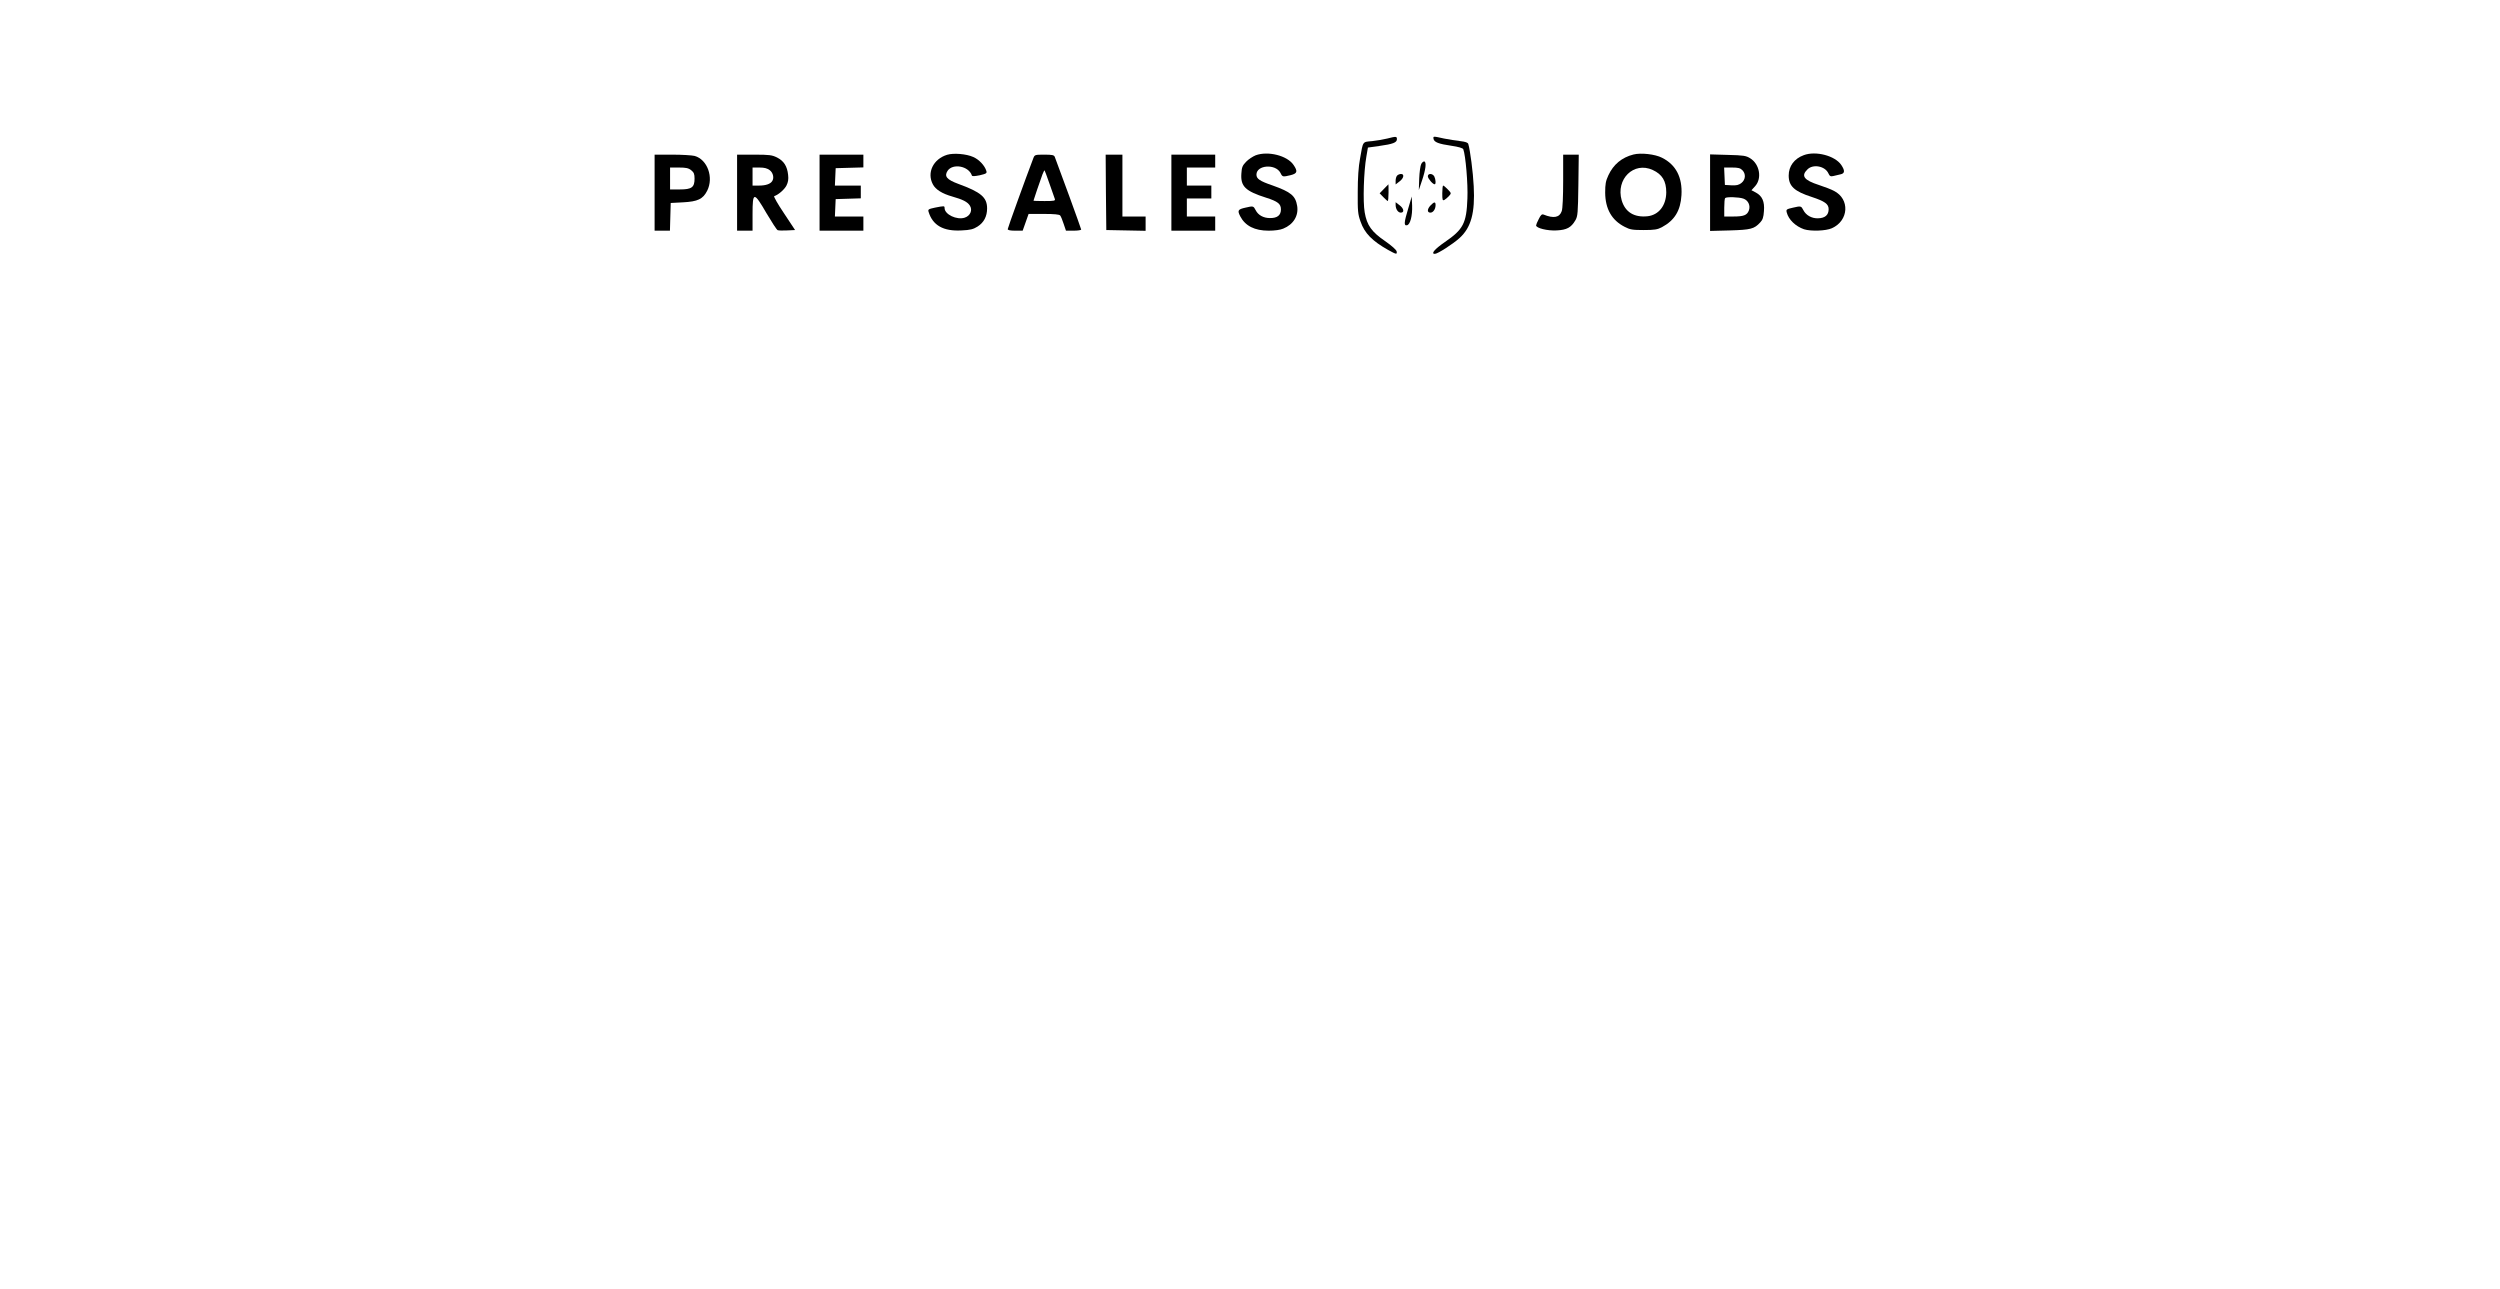
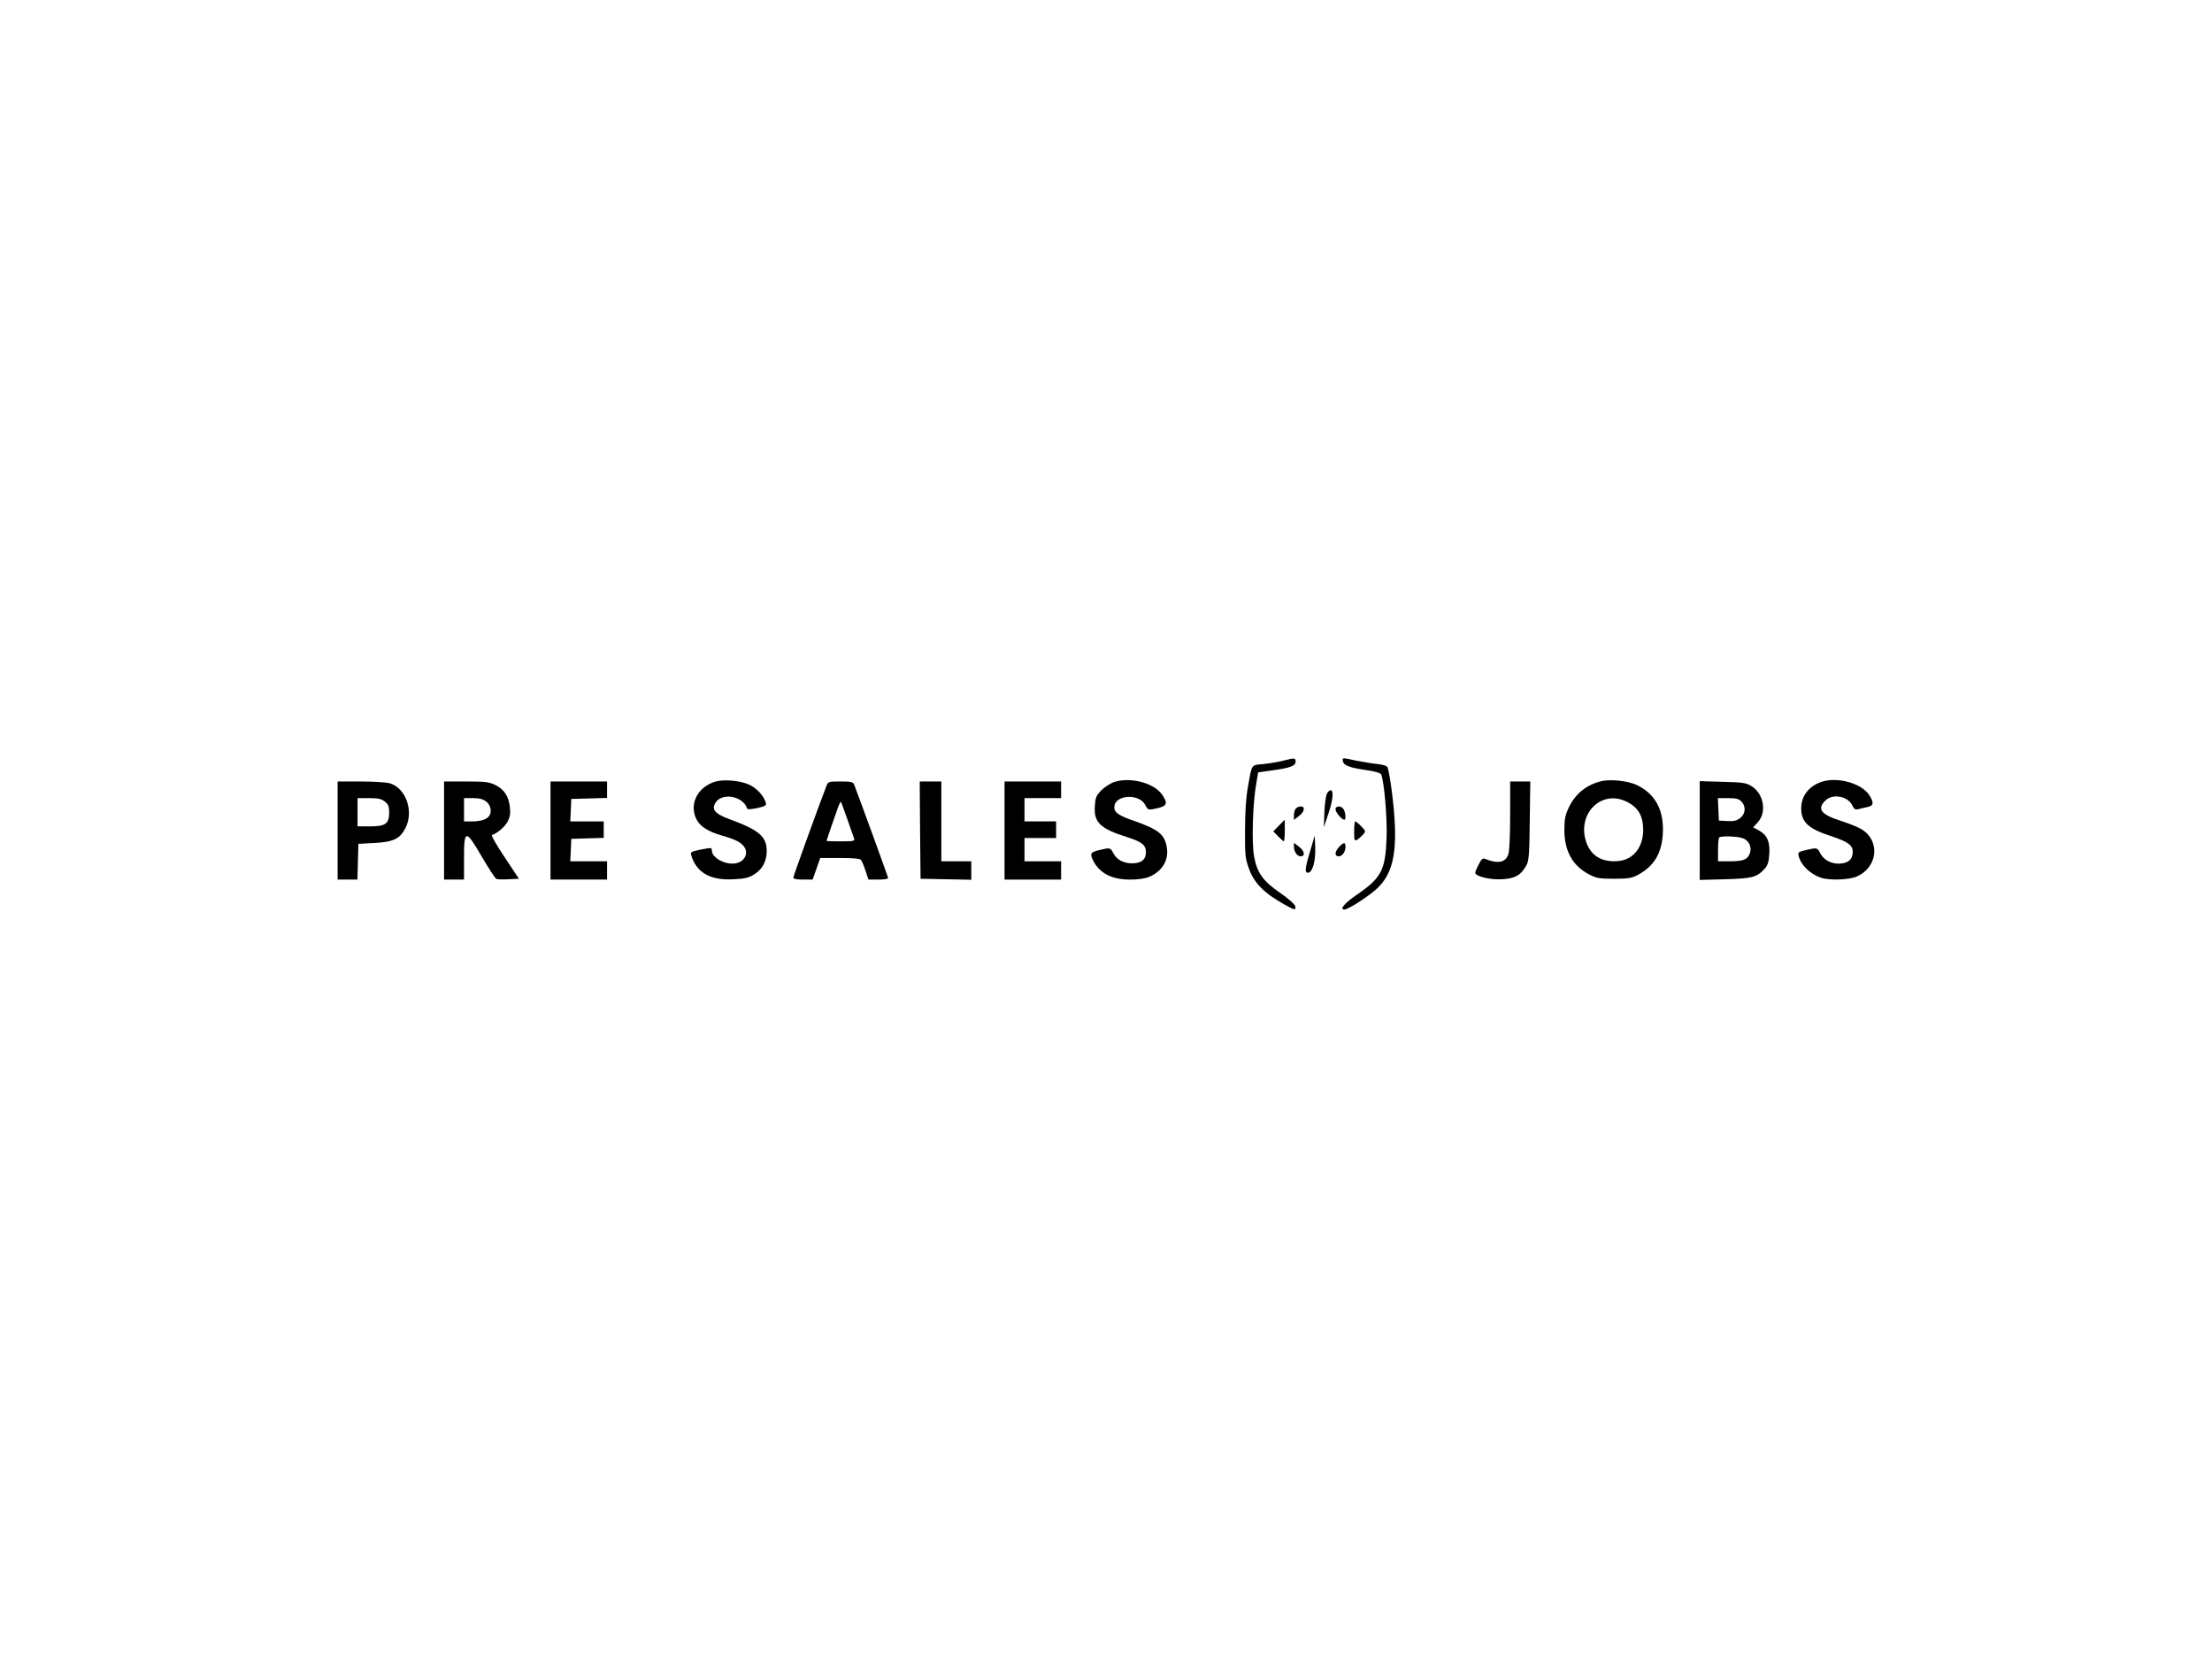
- <svg xmlns="http://www.w3.org/2000/svg" version="1.0" width="351.12pt" height="181pt" viewBox="0 350 1320 1000" preserveAspectRatio="xMidYMid meet" style="padding-top: 0; padding-bottom: 0;">
-   <g transform="translate(0,1000) scale(0.1,-0.1)" fill="#000000" stroke="none">
+ <svg xmlns="http://www.w3.org/2000/svg" version="1.0" width="351.12pt" height="264pt" viewBox="0 0 1320 1000" preserveAspectRatio="xMidYMid meet">
+   <g transform="translate(0,1000) scale(0.1,-0.1)" fill="#000" stroke="none">
    <path d="M7665 5425 c-27 -7 -80 -16 -117 -20 -77 -7 -70 2 -94 -135 -12 -62 -18 -152 -18 -260 -1 -147 1 -172 22 -230 31 -90 91 -150 213 -219 65 -36 71 -37 67 -12 -2 12 -39 45 -88 79 -107 73 -143 124 -160 224 -15 84 -7 321 13 433 l12 70 86 12 c109 15 139 27 139 53 0 22 -5 23 -75 5z" />
    <path d="M8024 5423 c4 -26 40 -40 138 -54 56 -8 89 -18 93 -27 18 -47 37 -269 32 -382 -7 -193 -32 -240 -176 -339 -77 -53 -110 -91 -77 -91 22 0 140 76 191 122 91 82 122 197 111 403 -5 107 -28 282 -42 327 -3 12 -21 18 -62 23 -31 3 -88 13 -126 20 -86 19 -85 19 -82 -2z" />
    <path d="M4250 5299 c-108 -33 -159 -139 -111 -229 21 -41 73 -73 151 -95 81 -23 117 -41 136 -70 23 -35 4 -80 -40 -94 -61 -20 -156 25 -156 75 0 17 -2 17 -74 3 -51 -11 -56 -14 -50 -33 32 -105 115 -152 256 -144 67 3 91 9 124 30 49 31 74 79 74 141 0 86 -48 126 -223 190 -90 33 -111 59 -84 101 40 61 165 38 189 -36 3 -7 21 -6 61 2 51 12 57 16 51 34 -12 41 -57 89 -102 108 -53 24 -152 32 -202 17z" />
    <path d="M6644 5295 c-22 -9 -56 -31 -74 -50 -29 -30 -34 -43 -37 -92 -7 -99 31 -136 192 -187 91 -29 115 -48 115 -91 0 -46 -29 -68 -86 -67 -50 0 -91 23 -110 61 -17 33 -19 34 -78 20 -60 -13 -65 -22 -42 -67 39 -75 112 -112 221 -112 46 0 90 6 113 16 79 32 120 100 108 176 -13 79 -48 108 -191 159 -100 34 -125 52 -125 84 0 75 148 86 186 14 16 -33 18 -33 80 -18 51 13 56 29 22 79 -49 73 -198 110 -294 75z" />
    <path d="M9575 5301 c-90 -23 -155 -77 -194 -161 -21 -45 -25 -69 -25 -135 1 -126 51 -214 151 -265 42 -22 61 -25 148 -25 84 0 107 4 141 22 99 53 145 129 152 249 8 138 -43 236 -151 290 -54 28 -165 40 -222 25z m150 -120 c74 -34 105 -86 105 -174 -1 -102 -58 -175 -145 -185 -104 -11 -174 32 -201 124 -47 164 94 303 241 235z" />
    <path d="M10897 5296 c-74 -27 -117 -86 -117 -158 0 -83 44 -123 181 -167 99 -33 129 -54 129 -94 0 -46 -28 -70 -84 -71 -48 -1 -92 24 -112 63 -17 33 -19 34 -79 20 -53 -12 -56 -14 -50 -38 14 -55 68 -107 134 -130 53 -17 170 -13 216 8 132 59 141 227 16 290 -20 11 -72 31 -115 45 -118 38 -142 71 -91 121 43 44 137 27 163 -30 10 -22 17 -26 38 -21 15 4 39 10 55 13 35 7 37 28 7 73 -49 72 -198 111 -291 76z" />
    <path d="M1980 5005 l0 -295 60 0 59 0 3 108 3 107 95 5 c115 6 155 25 188 90 52 103 2 242 -97 270 -20 5 -98 10 -173 10 l-138 0 0 -295z m284 174 c21 -17 26 -29 26 -65 0 -68 -22 -84 -115 -84 l-75 0 0 85 0 85 69 0 c54 0 74 -4 95 -21z" />
    <path d="M2620 5005 l0 -295 60 0 60 0 0 130 c0 174 10 175 109 4 41 -69 79 -128 86 -130 7 -3 40 -4 74 -2 l61 3 -86 130 c-48 71 -82 131 -76 133 32 10 79 51 95 82 13 26 17 48 13 83 -7 67 -33 108 -86 135 -39 19 -59 22 -177 22 l-133 0 0 -295z m254 174 c26 -20 35 -61 18 -85 -14 -22 -51 -34 -101 -34 l-51 0 0 70 0 70 54 0 c39 0 60 -6 80 -21z" />
    <path d="M3260 5005 l0 -295 170 0 170 0 0 55 0 55 -110 0 -111 0 3 68 3 67 98 3 97 3 0 49 0 50 -100 0 -101 0 3 68 3 67 108 3 107 3 0 49 0 50 -170 0 -170 0 0 -295z" />
    <path d="M4919 5273 c-57 -149 -199 -542 -199 -551 0 -8 21 -12 58 -12 l58 0 23 65 23 65 118 0 c82 0 121 -4 127 -12 6 -7 18 -37 27 -65 l18 -53 59 0 c32 0 59 4 59 9 0 7 -174 484 -205 564 -6 14 -20 17 -81 17 -72 0 -75 -1 -85 -27z m125 -198 c19 -55 38 -108 41 -117 6 -16 -1 -18 -79 -18 -47 0 -86 1 -86 3 0 4 51 153 70 205 7 18 14 31 16 30 2 -2 19 -49 38 -103z" />
    <path d="M5482 5008 l3 -293 153 -3 152 -3 0 56 0 55 -90 0 -90 0 0 240 0 240 -65 0 -65 0 2 -292z" />
    <path d="M5990 5005 l0 -295 170 0 170 0 0 55 0 55 -110 0 -110 0 0 70 0 70 95 0 95 0 0 50 0 50 -95 0 -95 0 0 70 0 70 110 0 110 0 0 50 0 50 -170 0 -170 0 0 -295z" />
    <path d="M9030 5096 c0 -118 -4 -216 -11 -234 -17 -50 -62 -59 -141 -27 -13 5 -22 -3 -37 -34 -12 -22 -21 -45 -21 -50 0 -21 88 -43 159 -39 79 4 113 22 146 79 18 31 20 55 23 272 l3 237 -60 0 -61 0 0 -204z" />
    <path d="M10170 5005 l0 -297 153 4 c163 5 189 11 236 62 19 20 26 40 29 88 6 74 -13 117 -63 144 l-34 18 30 33 c53 61 33 170 -40 215 -32 20 -52 23 -173 26 l-138 4 0 -297z m250 175 c29 -29 26 -74 -7 -100 -21 -16 -38 -20 -77 -18 l-51 3 -3 68 -3 67 61 0 c47 0 64 -4 80 -20z m8 -221 c38 -13 57 -54 43 -92 -14 -37 -40 -47 -120 -47 l-71 0 0 68 c0 38 3 72 7 75 10 11 107 8 141 -4z" />
    <path d="M7929 5228 c-7 -13 -14 -63 -16 -113 l-3 -90 25 75 c29 86 35 141 18 147 -6 2 -17 -6 -24 -19z" />
    <path d="M7742 5138 c-7 -7 -12 -25 -12 -40 l0 -29 30 23 c33 24 40 58 12 58 -10 0 -23 -5 -30 -12z" />
    <path d="M7980 5132 c0 -17 38 -62 53 -62 11 0 8 39 -3 61 -14 25 -50 25 -50 1z" />
    <path d="M7640 5035 l-34 -35 29 -30 c16 -16 31 -30 34 -30 3 0 6 29 6 65 0 36 0 65 -1 65 0 0 -15 -16 -34 -35z" />
    <path d="M8092 5000 c0 -52 2 -59 17 -51 9 5 25 19 35 30 19 21 19 22 -9 51 -16 17 -32 30 -36 30 -4 0 -7 -27 -7 -60z" />
    <path d="M7828 4883 c-33 -109 -35 -136 -10 -131 25 5 43 72 40 153 l-3 70 -27 -92z" />
    <path d="M7730 4910 c0 -33 19 -60 40 -60 30 0 24 33 -10 58 l-30 23 0 -21z" />
    <path d="M8002 4907 c-28 -29 -29 -57 -2 -57 21 0 40 27 40 59 0 27 -11 26 -38 -2z" />
  </g>
</svg>
